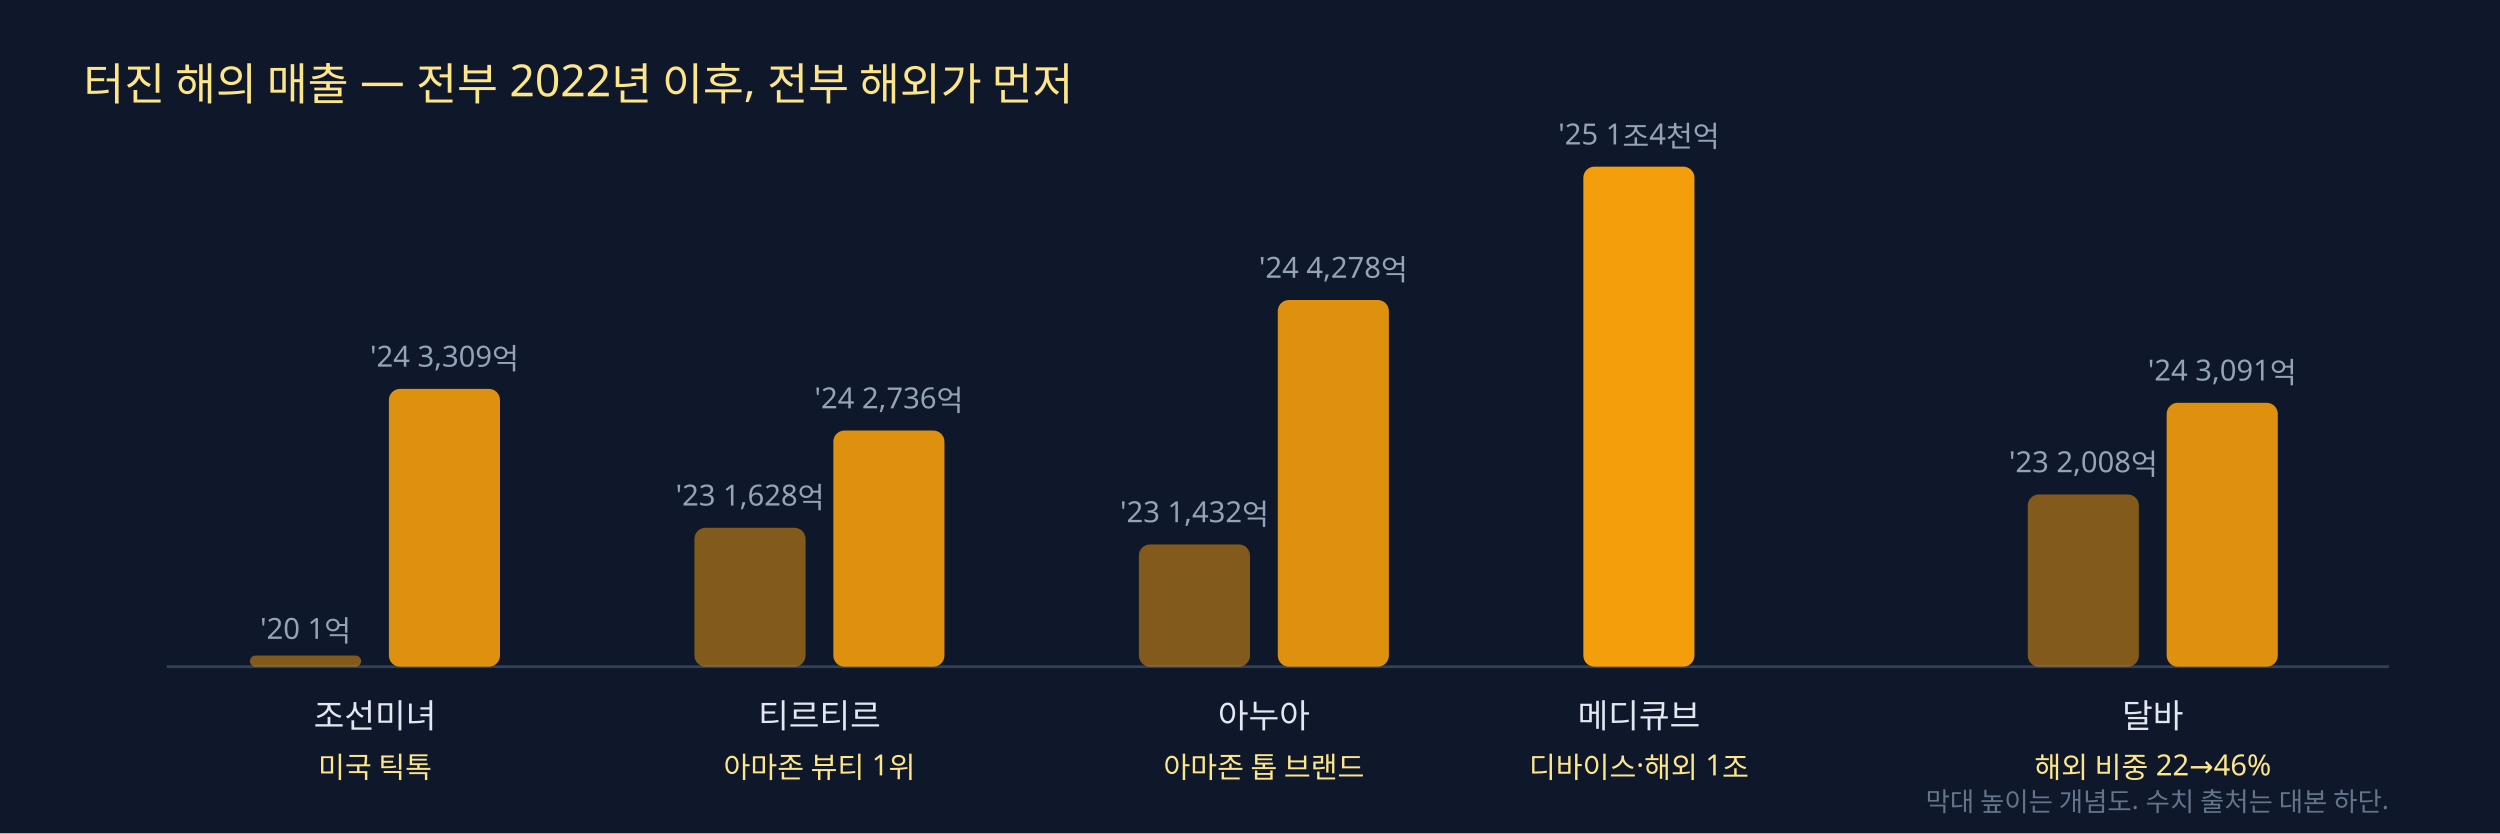
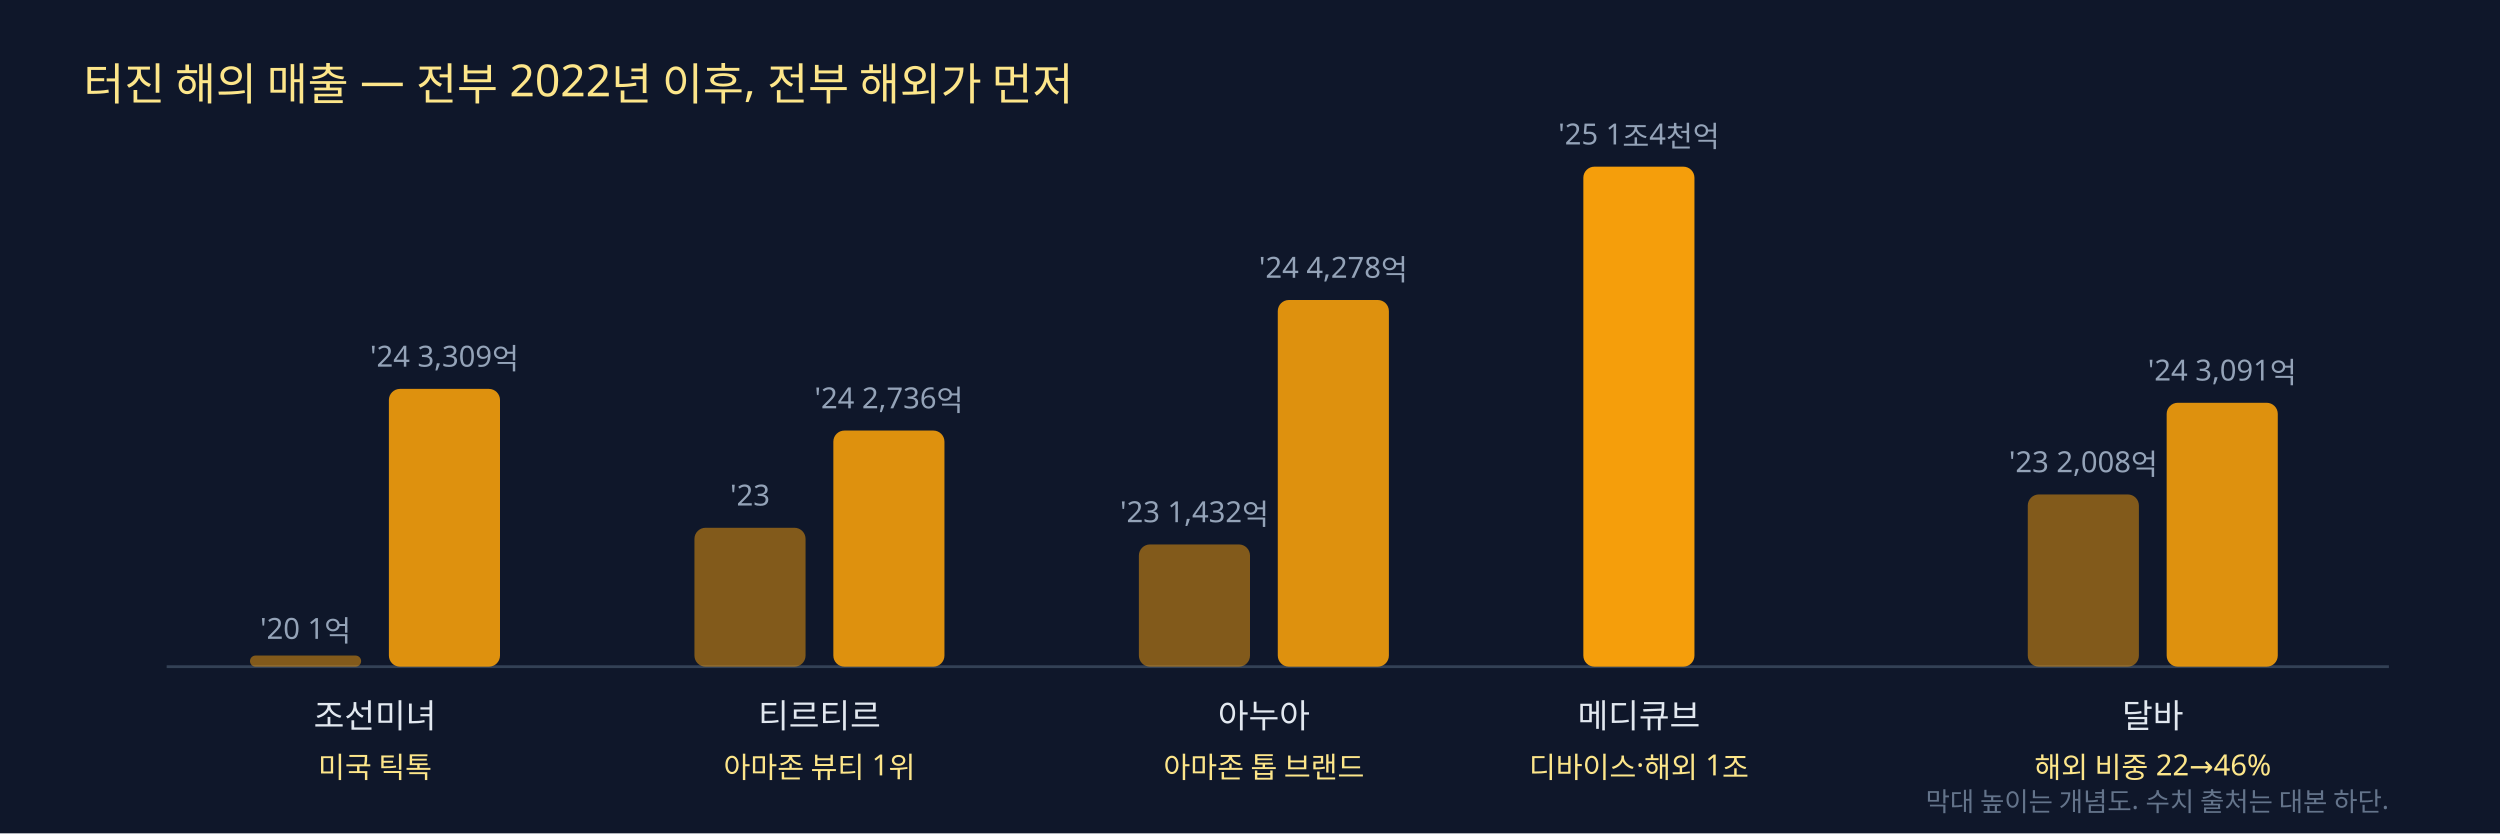
<svg xmlns="http://www.w3.org/2000/svg" viewBox="0 0 900 300" font-family="Noto Sans KR, Apple SD Gothic Neo, sans-serif">
  <rect width="900" height="300" fill="#0F172A" />
  <text x="30" y="36" fill="#FDE68A" font-size="16">터진 해의 매출 — 전부 2022년 이후, 전부 해외가 먼저</text>
  <line x1="60" y1="240" x2="860" y2="240" stroke="#334155" />
  <g fill="#F59E0B">
    <rect x="90" y="236" width="40" height="4" rx="2" opacity=".5" />
    <rect x="140" y="140" width="40" height="100" rx="4" opacity=".9" />
    <rect x="250" y="190" width="40" height="50" rx="4" opacity=".5" />
    <rect x="300" y="155" width="40" height="85" rx="4" opacity=".9" />
    <rect x="410" y="196" width="40" height="44" rx="4" opacity=".5" />
    <rect x="460" y="108" width="40" height="132" rx="4" opacity=".9" />
    <rect x="570" y="60" width="40" height="180" rx="4" />
    <rect x="730" y="178" width="40" height="62" rx="4" opacity=".5" />
    <rect x="780" y="145" width="40" height="95" rx="4" opacity=".9" />
  </g>
  <g fill="#E2E8F0" font-size="12" text-anchor="middle">
    <text x="135" y="262">조선미녀</text>
    <text x="295" y="262">티르티르</text>
    <text x="455" y="262">아누아</text>
    <text x="590" y="262">메디큐브</text>
    <text x="775" y="262">달바</text>
  </g>
  <g fill="#94A3B8" font-size="10.5" text-anchor="middle">
    <text x="110" y="230">'20 1억</text>
    <text x="160" y="132">'24 3,309억</text>
-     <text x="270" y="182">'23 1,628억</text>
+     <text x="270" y="182">'23</text>
    <text x="320" y="147">'24 2,736억</text>
    <text x="430" y="188">'23 1,432억</text>
    <text x="480" y="100">'24 4,278억</text>
    <text x="590" y="52">'25 1조4천억</text>
    <text x="750" y="170">'23 2,008억</text>
    <text x="800" y="137">'24 3,091억</text>
  </g>
  <g fill="#FDE68A" font-size="10.5" text-anchor="middle">
    <text x="135" y="280">미국 틱톡</text>
    <text x="295" y="280">아마존 뷰티 1위</text>
    <text x="455" y="280">아마존 톱 브랜드</text>
    <text x="590" y="280">디바이스·해외 1조</text>
    <text x="775" y="280">해외 비중 22→46%</text>
  </g>
  <text x="860" y="292" fill="#64748B" font-size="9.5" text-anchor="end">막대 높이는 개념도. 수치 출처는 대본 하단.</text>
</svg>
